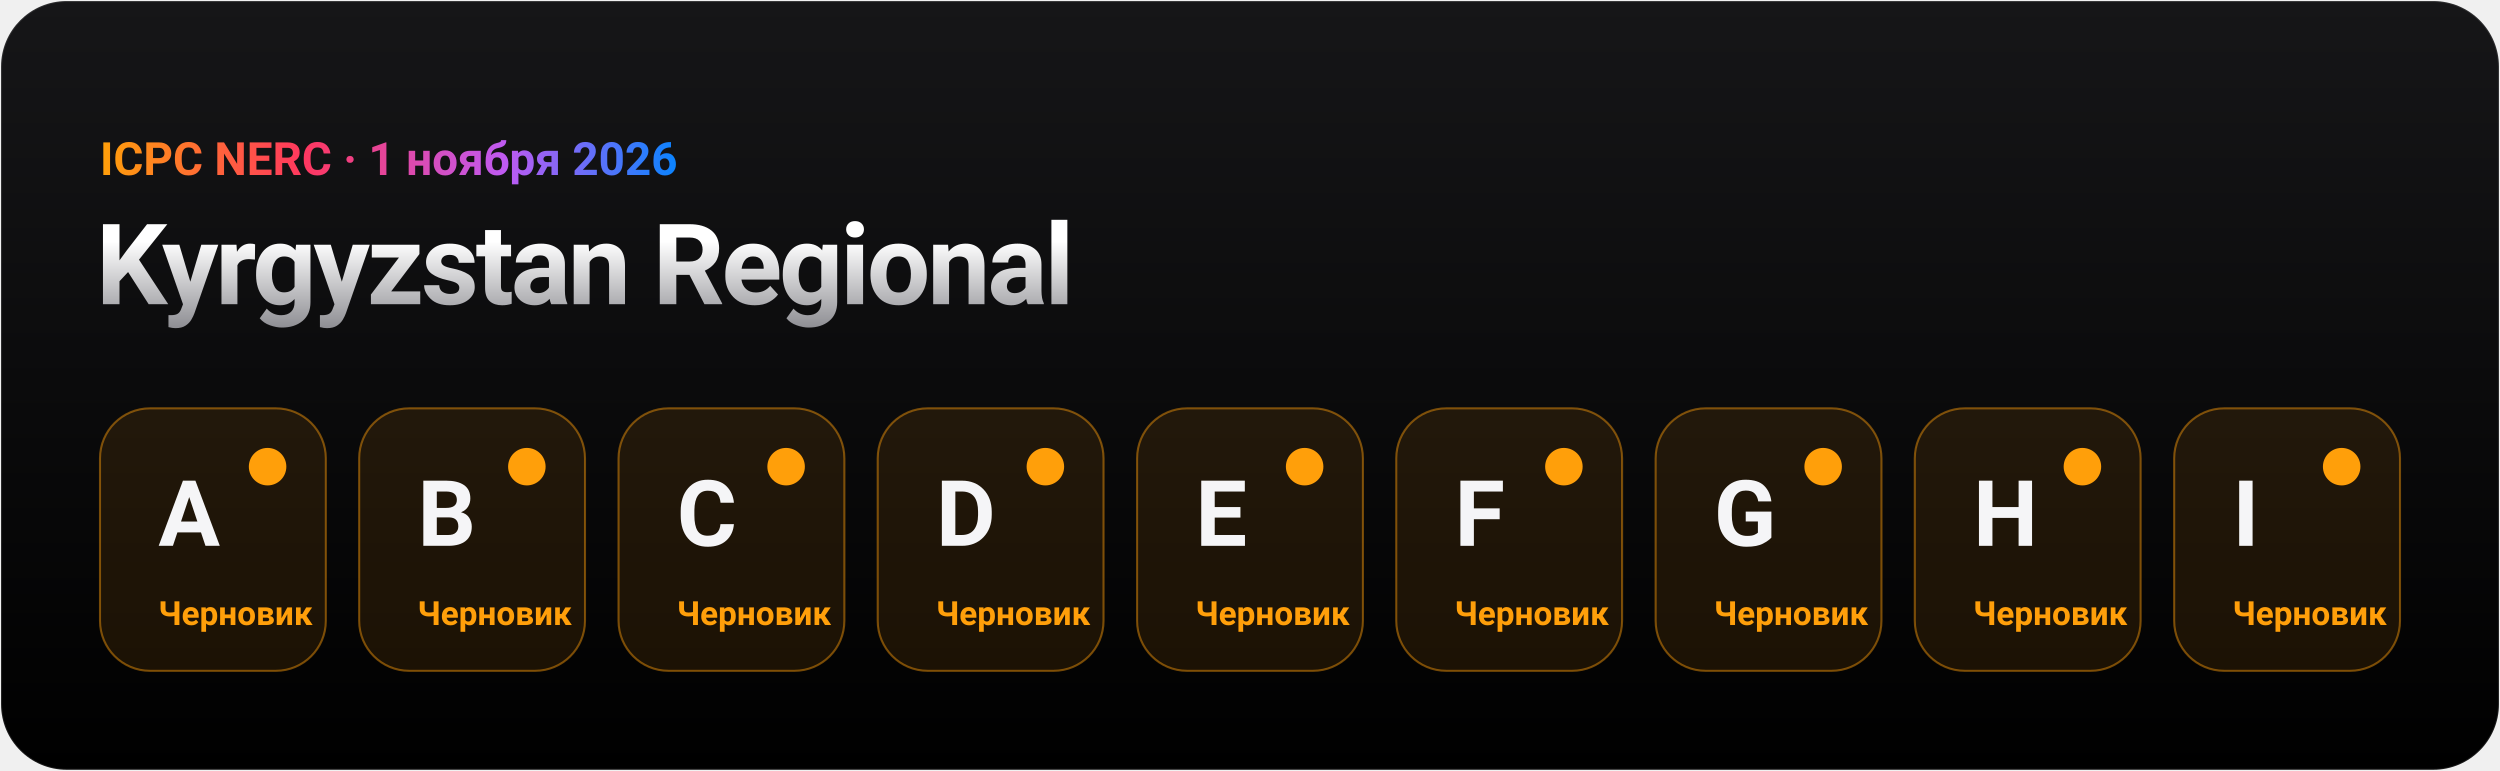
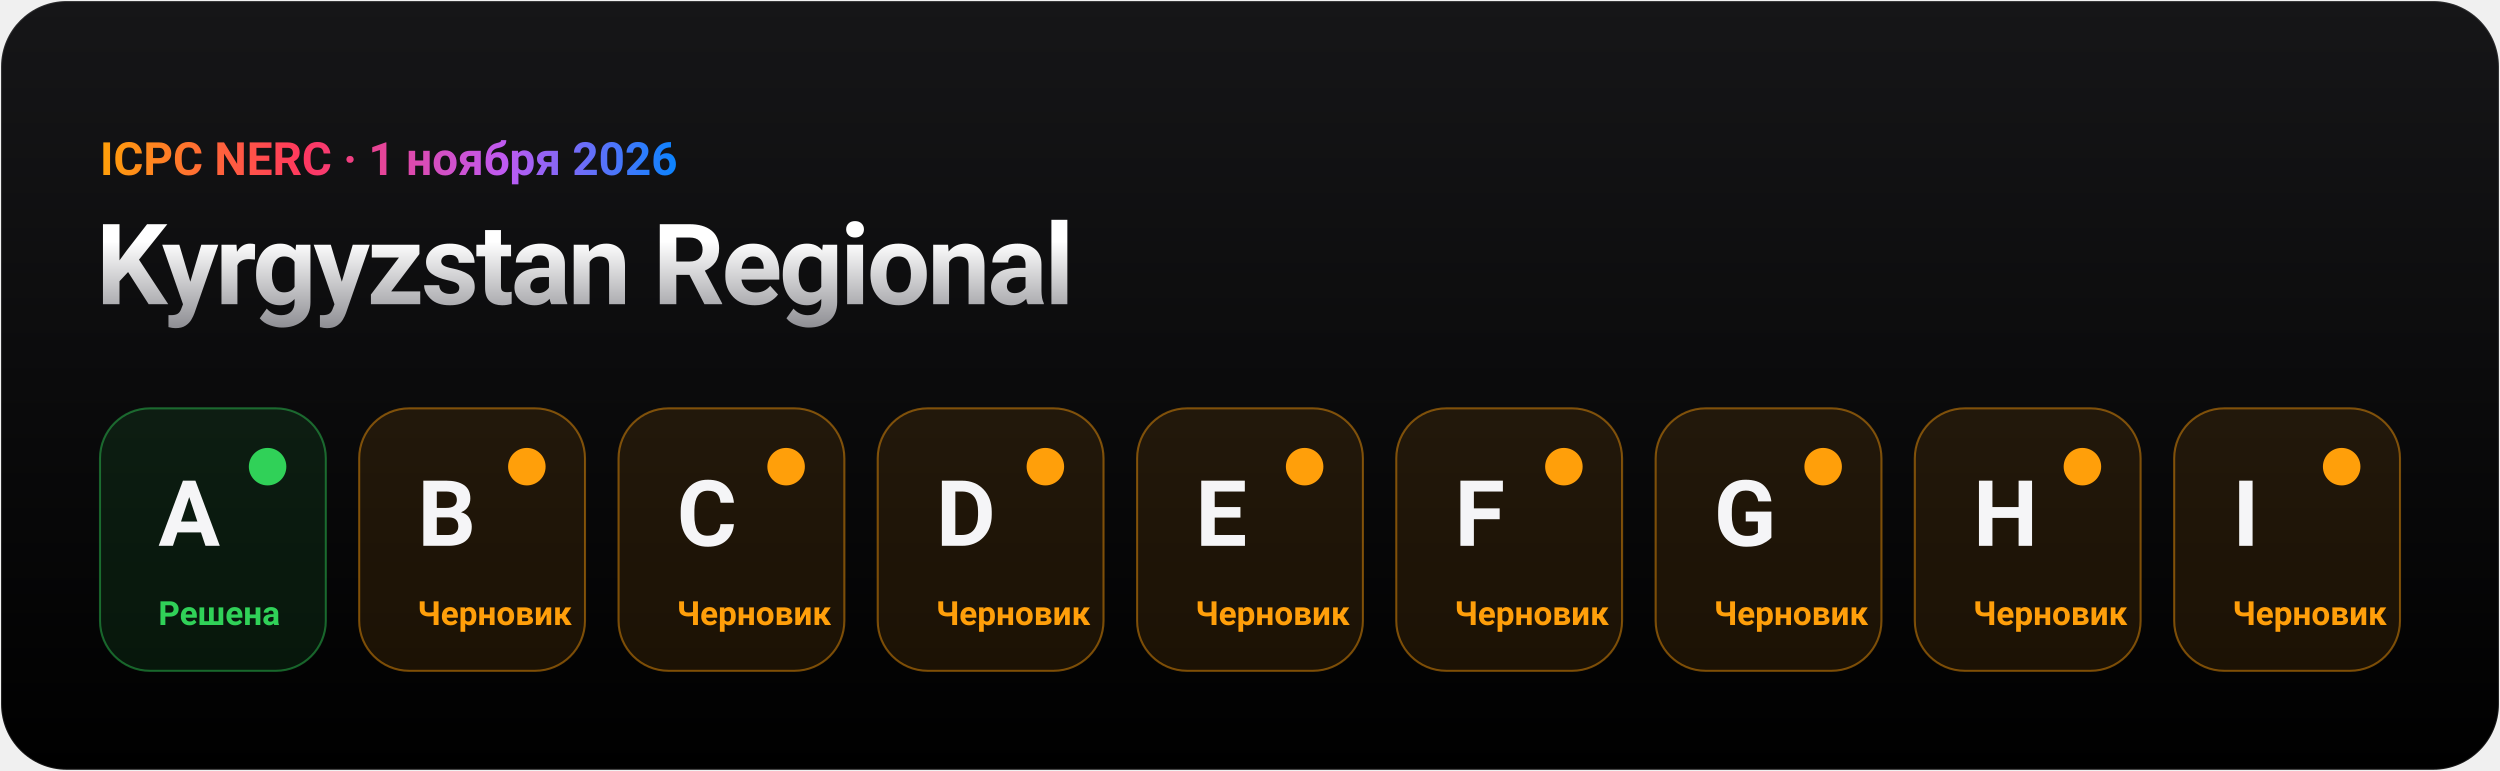
- <svg xmlns="http://www.w3.org/2000/svg" width="1200" height="370" viewBox="0 0 1200 370" role="img" aria-label="ICPC NERC Kyrgyzstan Regional, 1 ноября 2026: A — черновик; B — черновик; C — черновик; D — черновик; E — черновик; F — черновик; G — черновик; H — черновик; I — черновик">
+ <svg xmlns="http://www.w3.org/2000/svg" width="1200" height="370" viewBox="0 0 1200 370" role="img" aria-label="ICPC NERC Kyrgyzstan Regional, 1 ноября 2026: A — решена; B — черновик; C — черновик; D — черновик; E — черновик; F — черновик; G — черновик; H — черновик; I — черновик">
  <defs>
    <linearGradient id="tile" x1="0" y1="0" x2="0" y2="1">
      <stop offset="0" stop-color="#161618" />
      <stop offset="1" stop-color="#000000" />
    </linearGradient>
    <linearGradient id="titanium" x1="0" y1="0" x2="0" y2="1">
      <stop offset="0.2" stop-color="#ffffff" />
      <stop offset="1" stop-color="#8e8e93" />
    </linearGradient>
    <linearGradient id="ai" x1="0" y1="0" x2="1" y2="0">
      <stop offset="0" stop-color="#ff9f0a" />
      <stop offset="0.35" stop-color="#ff375f" />
      <stop offset="0.7" stop-color="#bf5af2" />
      <stop offset="1" stop-color="#0a84ff" />
    </linearGradient>
  </defs>
  <g font-family="-apple-system, BlinkMacSystemFont, 'SF Pro Display', 'Segoe UI', Roboto, Helvetica, Arial, sans-serif">
    <rect x="0.5" y="0.5" width="1199" height="369" rx="31.5" fill="url(#tile)" stroke="#ffffff" stroke-opacity="0.1" />
    <g font-weight="600">
      <text x="48" y="84" font-size="22" fill="url(#ai)">ICPC NERC · 1 ноября 2026</text>
      <text x="46" y="146" font-size="54" font-weight="700" letter-spacing="-1.5" fill="url(#titanium)">Kyrgyzstan Regional</text>
      <g>
        <animate attributeName="opacity" values="0;0;1" keyTimes="0;0.00;1" dur="0.5s" fill="freeze" />
-         <rect x="48.0" y="196" width="108.4" height="126" rx="24" fill="#ff9f0a" fill-opacity="0.1" stroke="#ff9f0a" stroke-opacity="0.45" />
+         <rect x="48.0" y="196" width="108.4" height="126" rx="24" fill="#30d158" fill-opacity="0.1" stroke="#30d158" stroke-opacity="0.45" />
        <text x="76.0" y="262" font-size="44" font-weight="700" fill="#f5f5f7">A</text>
-         <circle cx="128.444" cy="224" r="9" fill="#ff9f0a" />
-         <text x="76.0" y="300" font-size="16" fill="#ff9f0a">Черновик</text>
+         <circle cx="128.444" cy="224" r="9" fill="#30d158" />
+         <text x="76.0" y="300" font-size="16" fill="#30d158">Решена</text>
      </g>
      <g>
        <animate attributeName="opacity" values="0;0;1" keyTimes="0;0.17;1" dur="0.6s" fill="freeze" />
        <rect x="172.4" y="196" width="108.4" height="126" rx="24" fill="#ff9f0a" fill-opacity="0.1" stroke="#ff9f0a" stroke-opacity="0.45" />
        <text x="200.4" y="262" font-size="44" font-weight="700" fill="#f5f5f7">B</text>
        <circle cx="252.889" cy="224" r="9" fill="#ff9f0a" />
        <text x="200.4" y="300" font-size="16" fill="#ff9f0a">Черновик</text>
      </g>
      <g>
        <animate attributeName="opacity" values="0;0;1" keyTimes="0;0.29;1" dur="0.7s" fill="freeze" />
        <rect x="296.9" y="196" width="108.4" height="126" rx="24" fill="#ff9f0a" fill-opacity="0.1" stroke="#ff9f0a" stroke-opacity="0.45" />
        <text x="324.9" y="262" font-size="44" font-weight="700" fill="#f5f5f7">C</text>
        <circle cx="377.333" cy="224" r="9" fill="#ff9f0a" />
        <text x="324.9" y="300" font-size="16" fill="#ff9f0a">Черновик</text>
      </g>
      <g>
        <animate attributeName="opacity" values="0;0;1" keyTimes="0;0.38;1" dur="0.8s" fill="freeze" />
        <rect x="421.3" y="196" width="108.4" height="126" rx="24" fill="#ff9f0a" fill-opacity="0.1" stroke="#ff9f0a" stroke-opacity="0.45" />
        <text x="449.3" y="262" font-size="44" font-weight="700" fill="#f5f5f7">D</text>
        <circle cx="501.778" cy="224" r="9" fill="#ff9f0a" />
        <text x="449.3" y="300" font-size="16" fill="#ff9f0a">Черновик</text>
      </g>
      <g>
        <animate attributeName="opacity" values="0;0;1" keyTimes="0;0.44;1" dur="0.9s" fill="freeze" />
        <rect x="545.8" y="196" width="108.4" height="126" rx="24" fill="#ff9f0a" fill-opacity="0.1" stroke="#ff9f0a" stroke-opacity="0.45" />
        <text x="573.8" y="262" font-size="44" font-weight="700" fill="#f5f5f7">E</text>
        <circle cx="626.222" cy="224" r="9" fill="#ff9f0a" />
        <text x="573.8" y="300" font-size="16" fill="#ff9f0a">Черновик</text>
      </g>
      <g>
        <animate attributeName="opacity" values="0;0;1" keyTimes="0;0.50;1" dur="1.0s" fill="freeze" />
        <rect x="670.2" y="196" width="108.4" height="126" rx="24" fill="#ff9f0a" fill-opacity="0.1" stroke="#ff9f0a" stroke-opacity="0.45" />
        <text x="698.2" y="262" font-size="44" font-weight="700" fill="#f5f5f7">F</text>
        <circle cx="750.667" cy="224" r="9" fill="#ff9f0a" />
        <text x="698.2" y="300" font-size="16" fill="#ff9f0a">Черновик</text>
      </g>
      <g>
        <animate attributeName="opacity" values="0;0;1" keyTimes="0;0.55;1" dur="1.1s" fill="freeze" />
        <rect x="794.7" y="196" width="108.4" height="126" rx="24" fill="#ff9f0a" fill-opacity="0.1" stroke="#ff9f0a" stroke-opacity="0.45" />
        <text x="822.7" y="262" font-size="44" font-weight="700" fill="#f5f5f7">G</text>
        <circle cx="875.111" cy="224" r="9" fill="#ff9f0a" />
        <text x="822.7" y="300" font-size="16" fill="#ff9f0a">Черновик</text>
      </g>
      <g>
        <animate attributeName="opacity" values="0;0;1" keyTimes="0;0.58;1" dur="1.2s" fill="freeze" />
        <rect x="919.1" y="196" width="108.4" height="126" rx="24" fill="#ff9f0a" fill-opacity="0.1" stroke="#ff9f0a" stroke-opacity="0.45" />
        <text x="947.1" y="262" font-size="44" font-weight="700" fill="#f5f5f7">H</text>
        <circle cx="999.556" cy="224" r="9" fill="#ff9f0a" />
        <text x="947.1" y="300" font-size="16" fill="#ff9f0a">Черновик</text>
      </g>
      <g>
        <animate attributeName="opacity" values="0;0;1" keyTimes="0;0.62;1" dur="1.3s" fill="freeze" />
        <rect x="1043.6" y="196" width="108.4" height="126" rx="24" fill="#ff9f0a" fill-opacity="0.1" stroke="#ff9f0a" stroke-opacity="0.45" />
        <text x="1071.6" y="262" font-size="44" font-weight="700" fill="#f5f5f7">I</text>
        <circle cx="1124.0" cy="224" r="9" fill="#ff9f0a" />
        <text x="1071.6" y="300" font-size="16" fill="#ff9f0a">Черновик</text>
      </g>
    </g>
  </g>
</svg>
